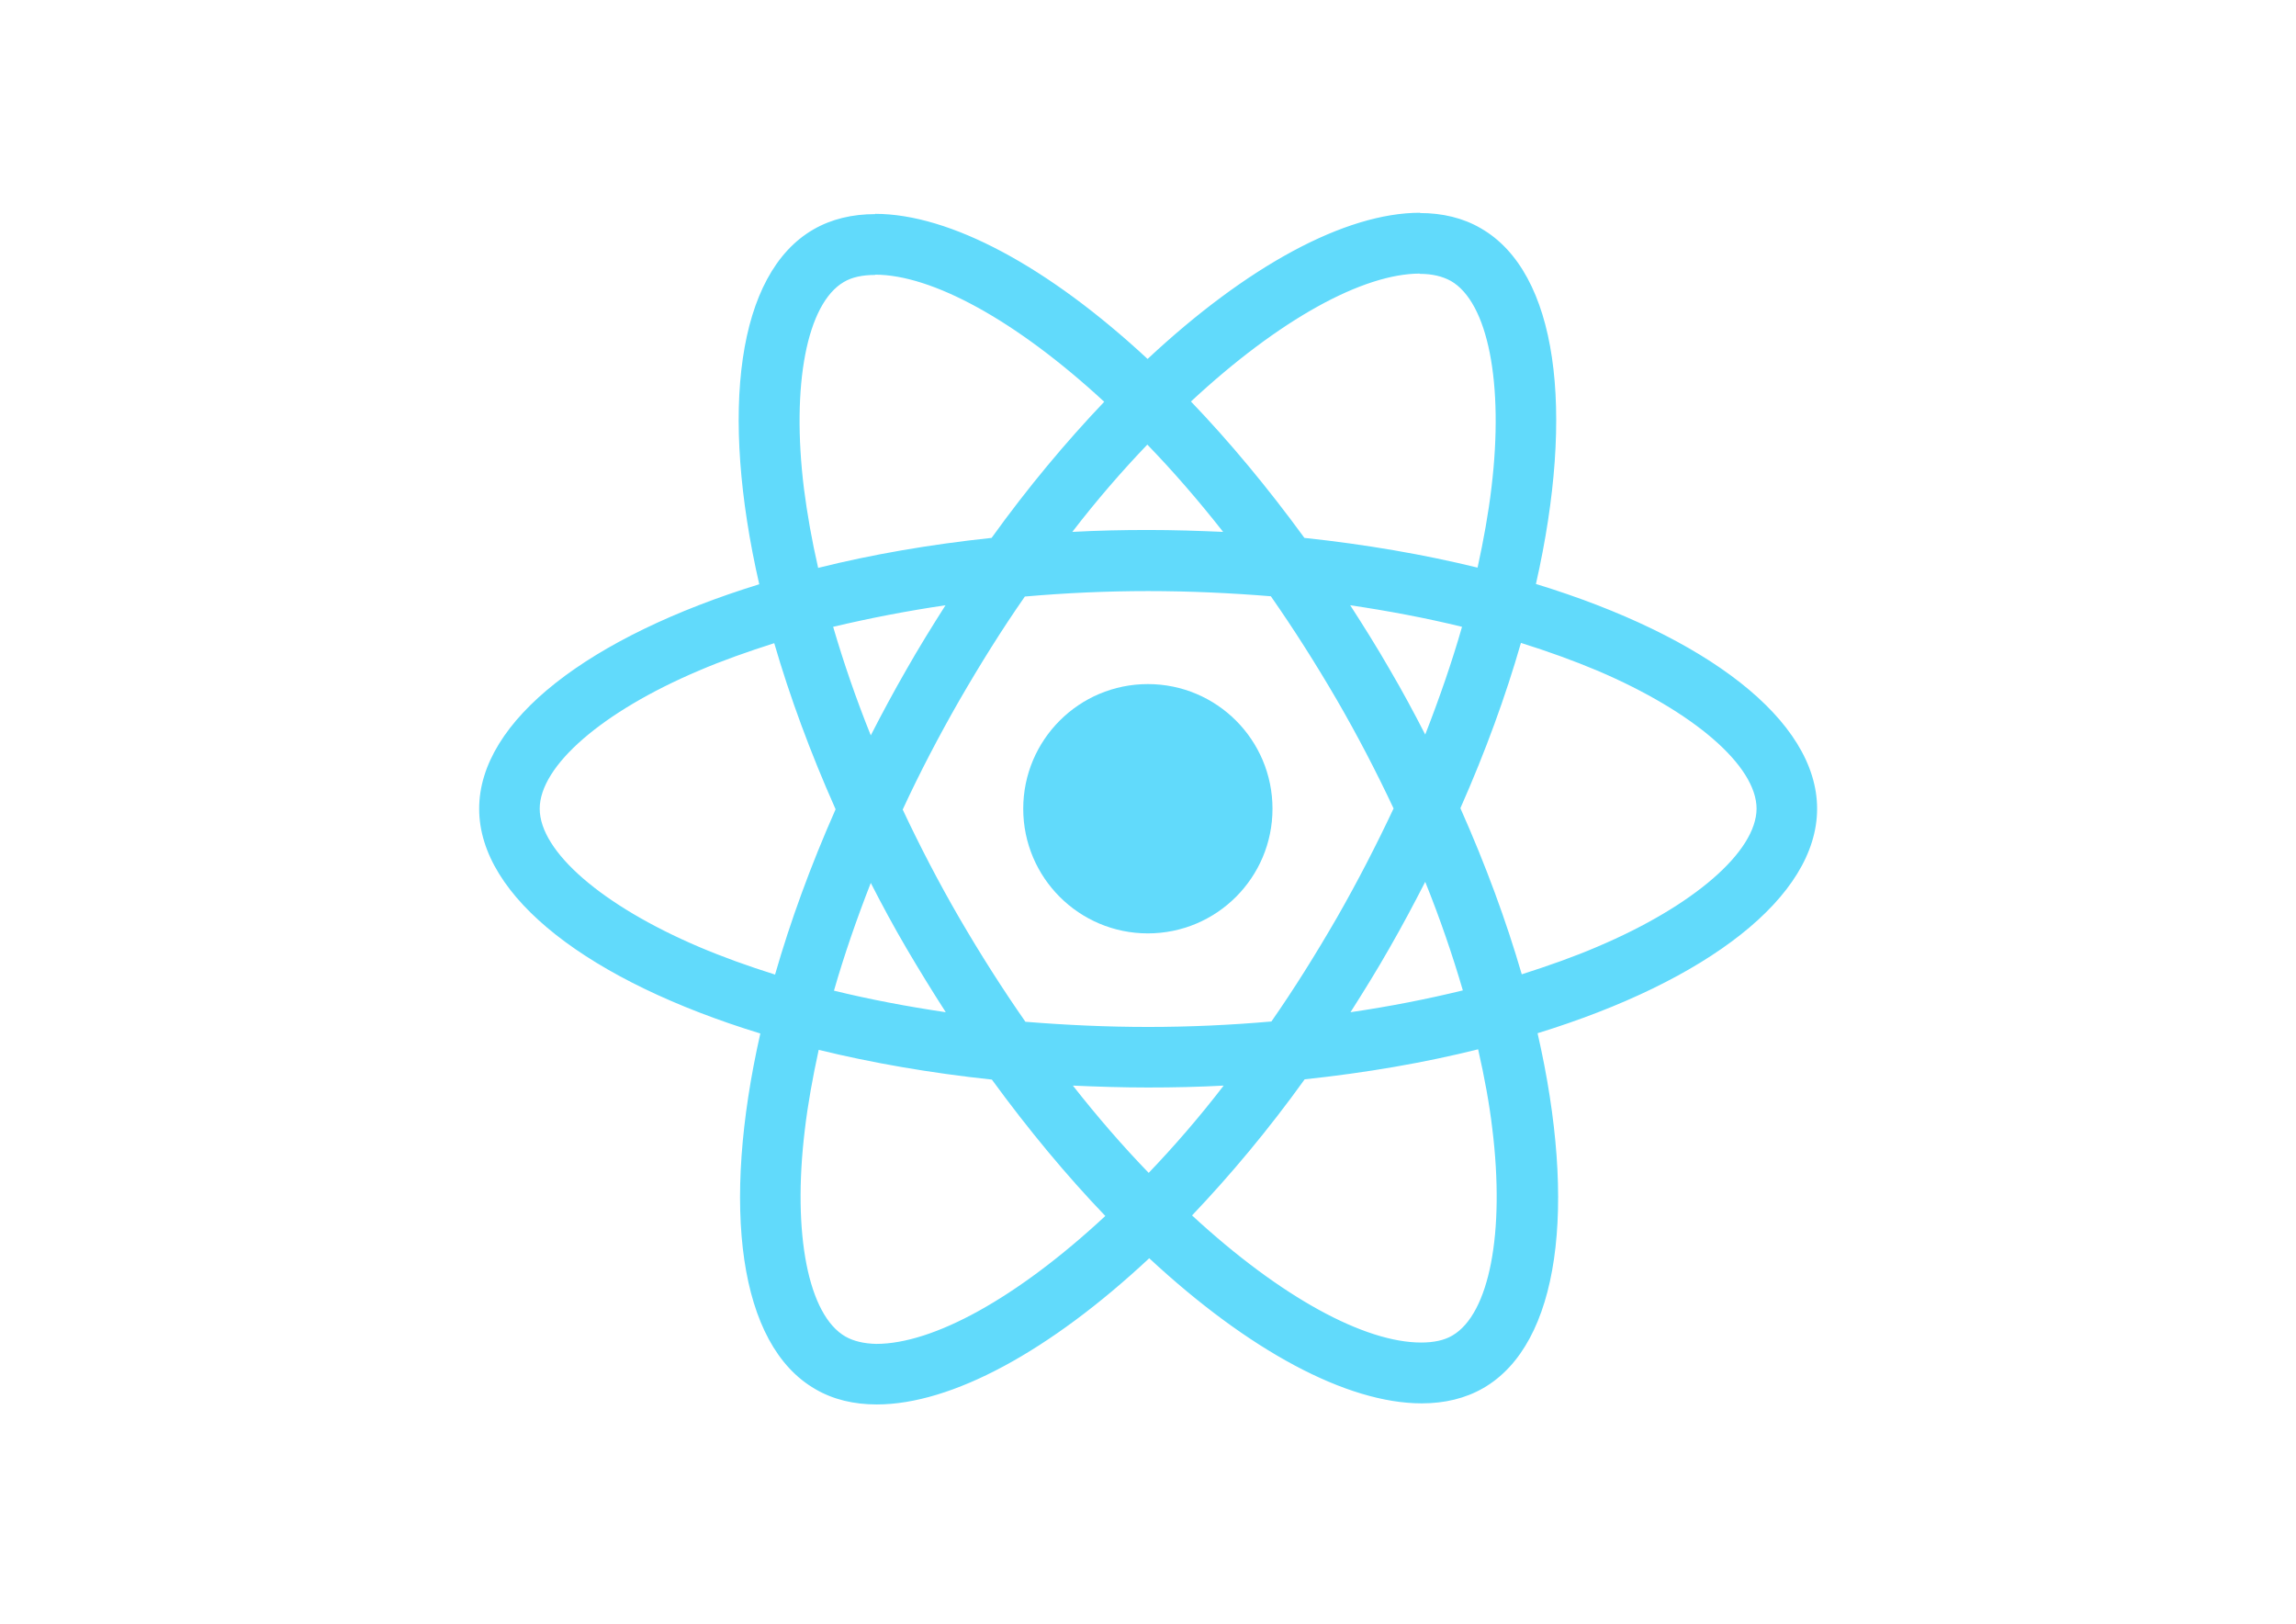
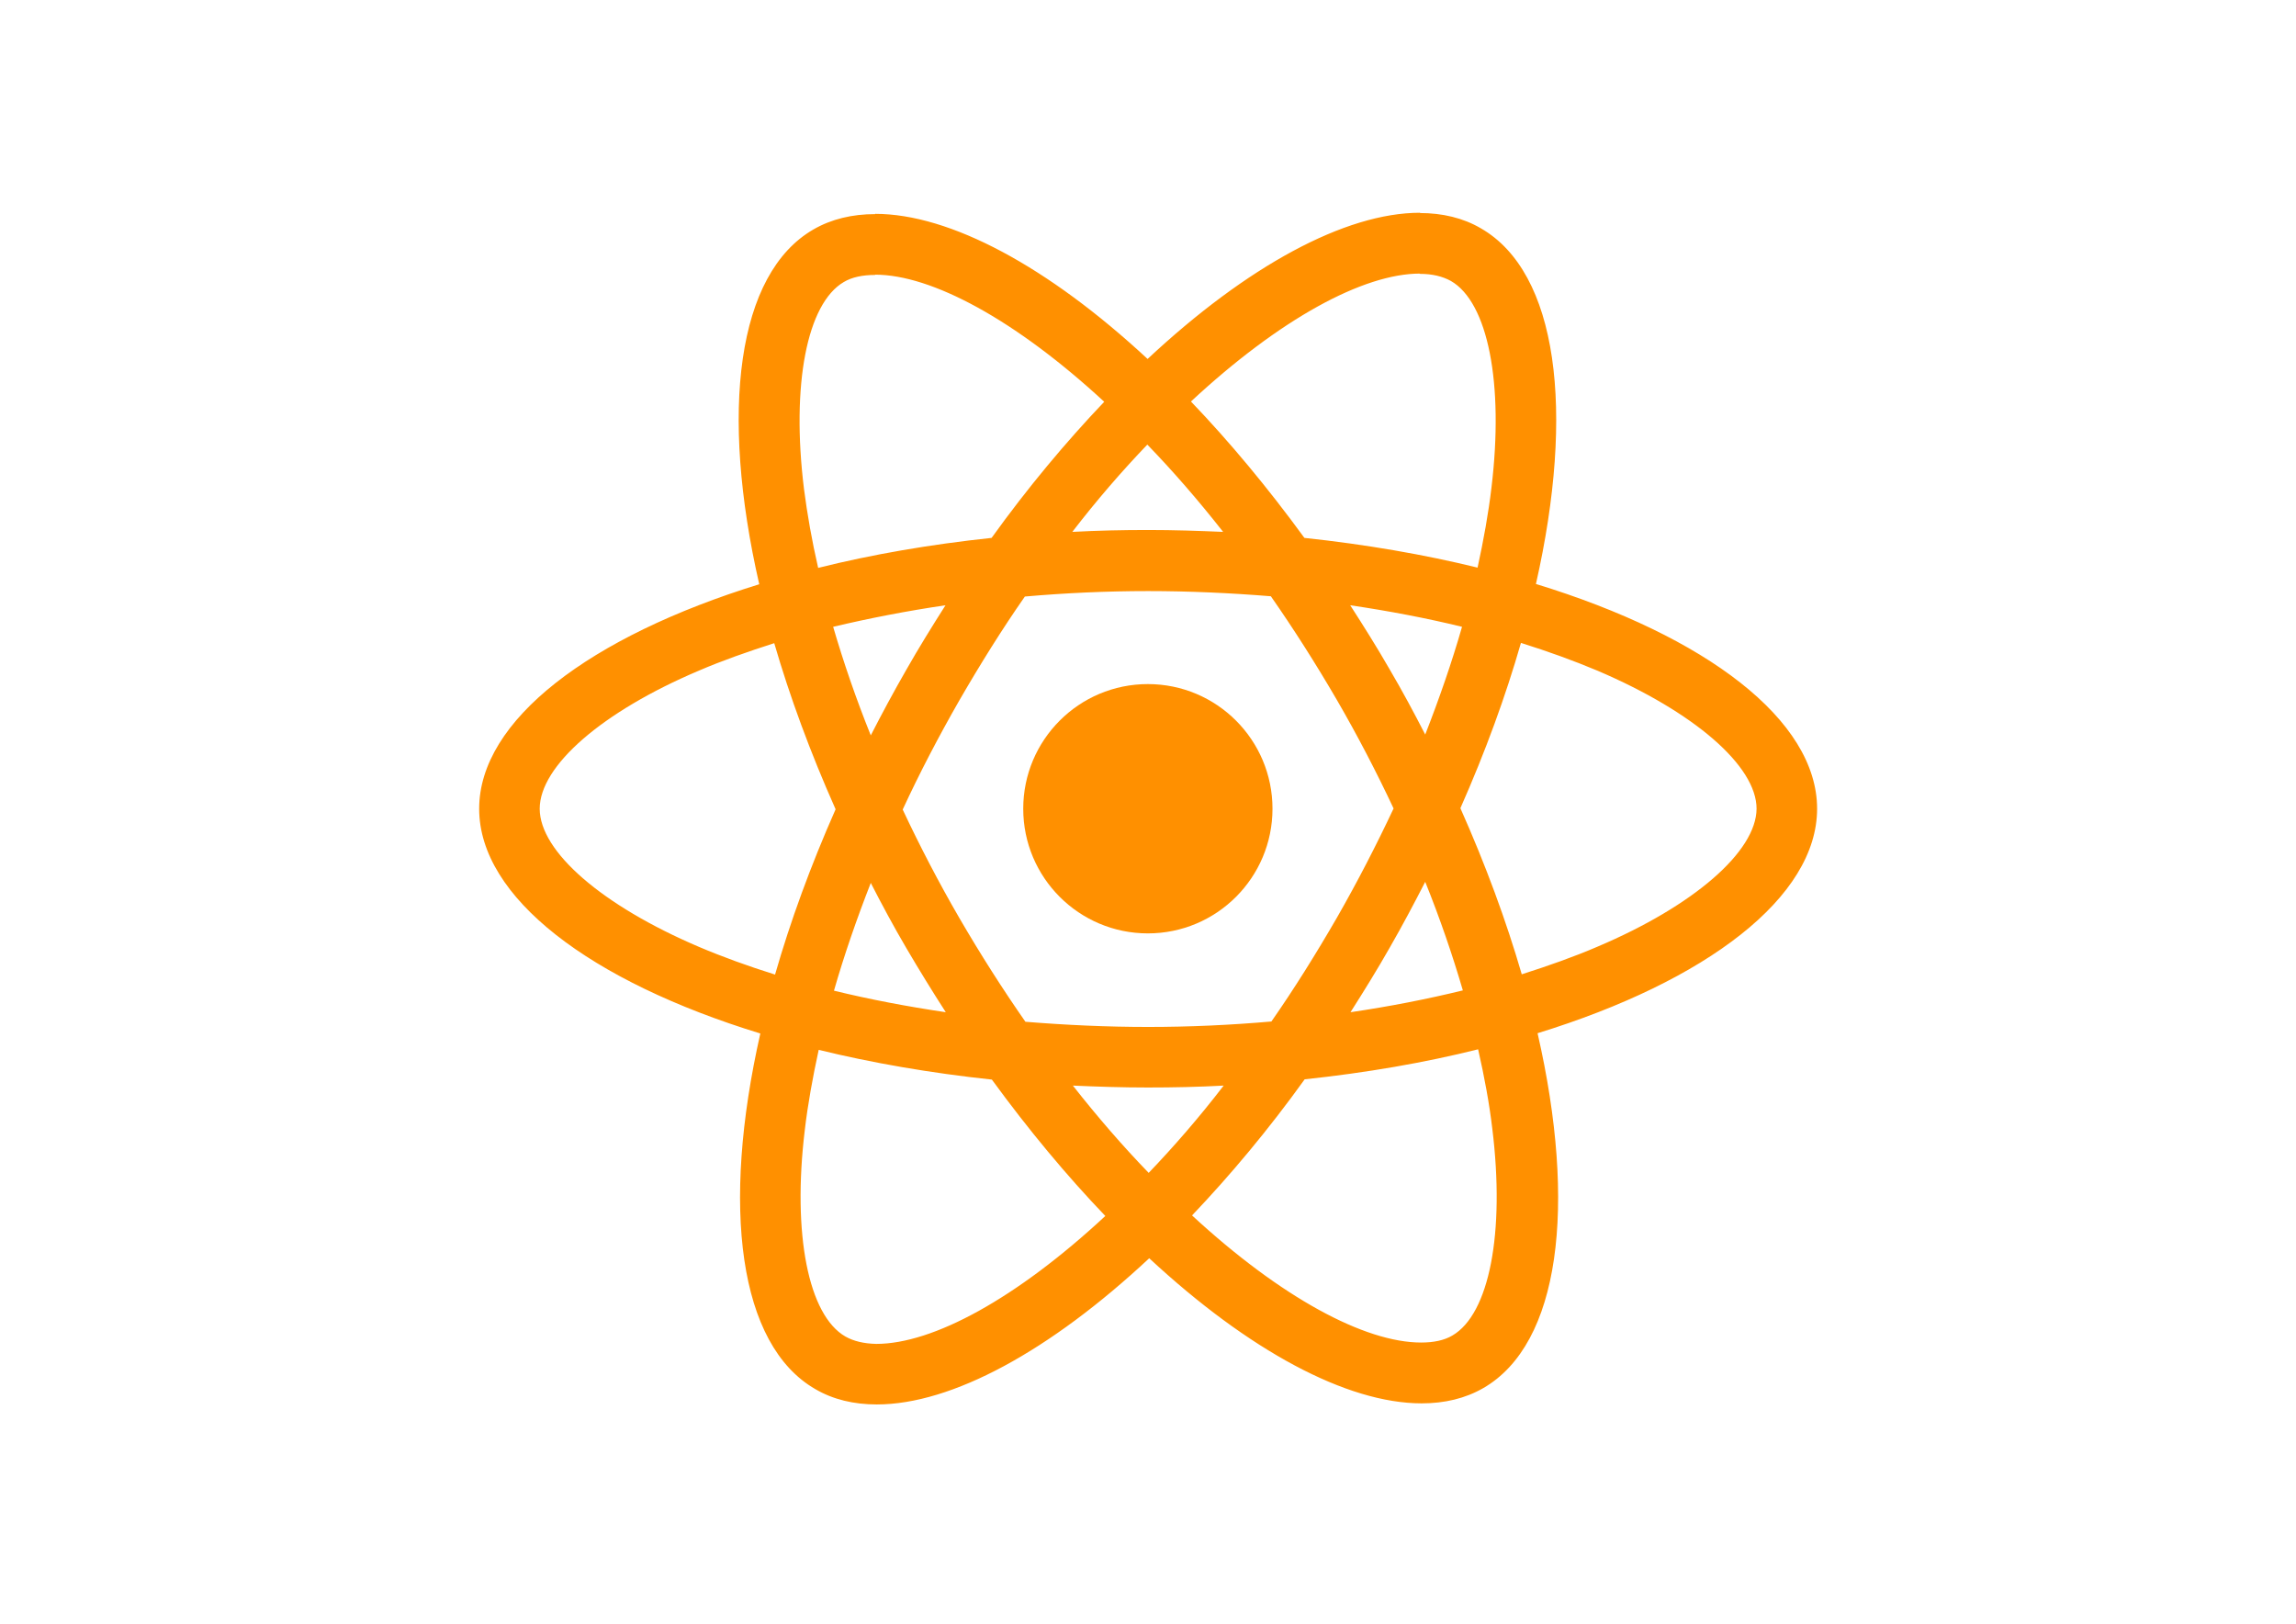
<svg xmlns="http://www.w3.org/2000/svg" viewBox="0 0 841.9 595.3">
-   <g fill="#61DAFB">
+   <g fill="#ff9000">
    <path d="M666.3 296.5c0-32.5-40.7-63.3-103.1-82.4 14.4-63.6 8-114.2-20.2-130.4-6.5-3.8-14.1-5.6-22.4-5.6v22.3c4.6 0 8.3.9 11.4 2.6 13.6 7.8 19.5 37.5 14.9 75.7-1.1 9.4-2.9 19.3-5.1 29.4-19.6-4.8-41-8.5-63.5-10.9-13.5-18.5-27.5-35.3-41.6-50 32.6-30.3 63.2-46.9 84-46.9V78c-27.5 0-63.5 19.6-99.9 53.6-36.4-33.8-72.4-53.2-99.9-53.2v22.3c20.7 0 51.4 16.5 84 46.6-14 14.7-28 31.4-41.3 49.9-22.6 2.4-44 6.1-63.6 11-2.3-10-4-19.7-5.2-29-4.7-38.2 1.1-67.9 14.6-75.8 3-1.8 6.9-2.6 11.5-2.6V78.5c-8.4 0-16 1.8-22.6 5.6-28.1 16.2-34.4 66.7-19.9 130.1-62.2 19.2-102.7 49.9-102.7 82.3 0 32.5 40.7 63.3 103.1 82.4-14.4 63.6-8 114.2 20.2 130.4 6.5 3.8 14.1 5.6 22.5 5.6 27.5 0 63.5-19.6 99.9-53.6 36.4 33.8 72.4 53.2 99.9 53.2 8.4 0 16-1.8 22.6-5.6 28.1-16.2 34.4-66.7 19.9-130.1 62-19.1 102.5-49.9 102.5-82.3zm-130.2-66.7c-3.7 12.9-8.3 26.2-13.5 39.5-4.1-8-8.4-16-13.1-24-4.6-8-9.5-15.8-14.4-23.4 14.2 2.1 27.9 4.7 41 7.9zm-45.8 106.5c-7.8 13.5-15.8 26.3-24.1 38.2-14.9 1.3-30 2-45.2 2-15.1 0-30.2-.7-45-1.9-8.3-11.9-16.4-24.6-24.2-38-7.6-13.1-14.5-26.4-20.8-39.8 6.2-13.4 13.2-26.8 20.7-39.9 7.8-13.5 15.8-26.3 24.1-38.2 14.9-1.3 30-2 45.2-2 15.1 0 30.2.7 45 1.9 8.3 11.9 16.4 24.6 24.2 38 7.6 13.1 14.5 26.4 20.8 39.8-6.3 13.4-13.2 26.8-20.7 39.9zm32.3-13c5.4 13.4 10 26.8 13.8 39.8-13.1 3.2-26.9 5.9-41.2 8 4.9-7.7 9.8-15.6 14.4-23.7 4.6-8 8.9-16.1 13-24.1zM421.2 430c-9.3-9.6-18.6-20.3-27.8-32 9 .4 18.2.7 27.5.7 9.4 0 18.7-.2 27.8-.7-9 11.7-18.3 22.4-27.5 32zm-74.4-58.9c-14.2-2.1-27.9-4.7-41-7.9 3.7-12.9 8.3-26.2 13.5-39.5 4.1 8 8.4 16 13.1 24 4.7 8 9.5 15.8 14.4 23.4zM420.7 163c9.3 9.6 18.6 20.3 27.8 32-9-.4-18.2-.7-27.5-.7-9.4 0-18.7.2-27.8.7 9-11.7 18.3-22.4 27.5-32zm-74 58.9c-4.9 7.7-9.8 15.6-14.4 23.7-4.6 8-8.9 16-13 24-5.4-13.4-10-26.8-13.8-39.8 13.1-3.1 26.9-5.8 41.2-7.9zm-90.5 125.2c-35.4-15.1-58.3-34.9-58.3-50.6 0-15.7 22.9-35.6 58.3-50.6 8.6-3.7 18-7 27.7-10.1 5.7 19.6 13.2 40 22.5 60.9-9.2 20.8-16.6 41.1-22.2 60.6-9.9-3.1-19.3-6.5-28-10.2zM310 490c-13.6-7.8-19.5-37.5-14.9-75.7 1.1-9.4 2.9-19.3 5.1-29.4 19.6 4.8 41 8.5 63.5 10.9 13.5 18.5 27.5 35.3 41.6 50-32.6 30.3-63.2 46.9-84 46.9-4.5-.1-8.3-1-11.3-2.7zm237.2-76.2c4.7 38.2-1.1 67.9-14.6 75.8-3 1.8-6.9 2.6-11.5 2.6-20.7 0-51.4-16.5-84-46.6 14-14.7 28-31.4 41.3-49.9 22.6-2.4 44-6.1 63.6-11 2.3 10.1 4.1 19.8 5.2 29.1zm38.5-66.7c-8.6 3.7-18 7-27.7 10.1-5.7-19.6-13.2-40-22.5-60.9 9.2-20.8 16.6-41.1 22.2-60.6 9.9 3.1 19.3 6.5 28.1 10.2 35.4 15.1 58.3 34.9 58.3 50.6-.1 15.7-23 35.6-58.4 50.6zM320.8 78.4z" />
    <circle cx="420.9" cy="296.5" r="45.7" />
    <path d="M520.5 78.1z" />
  </g>
</svg>
